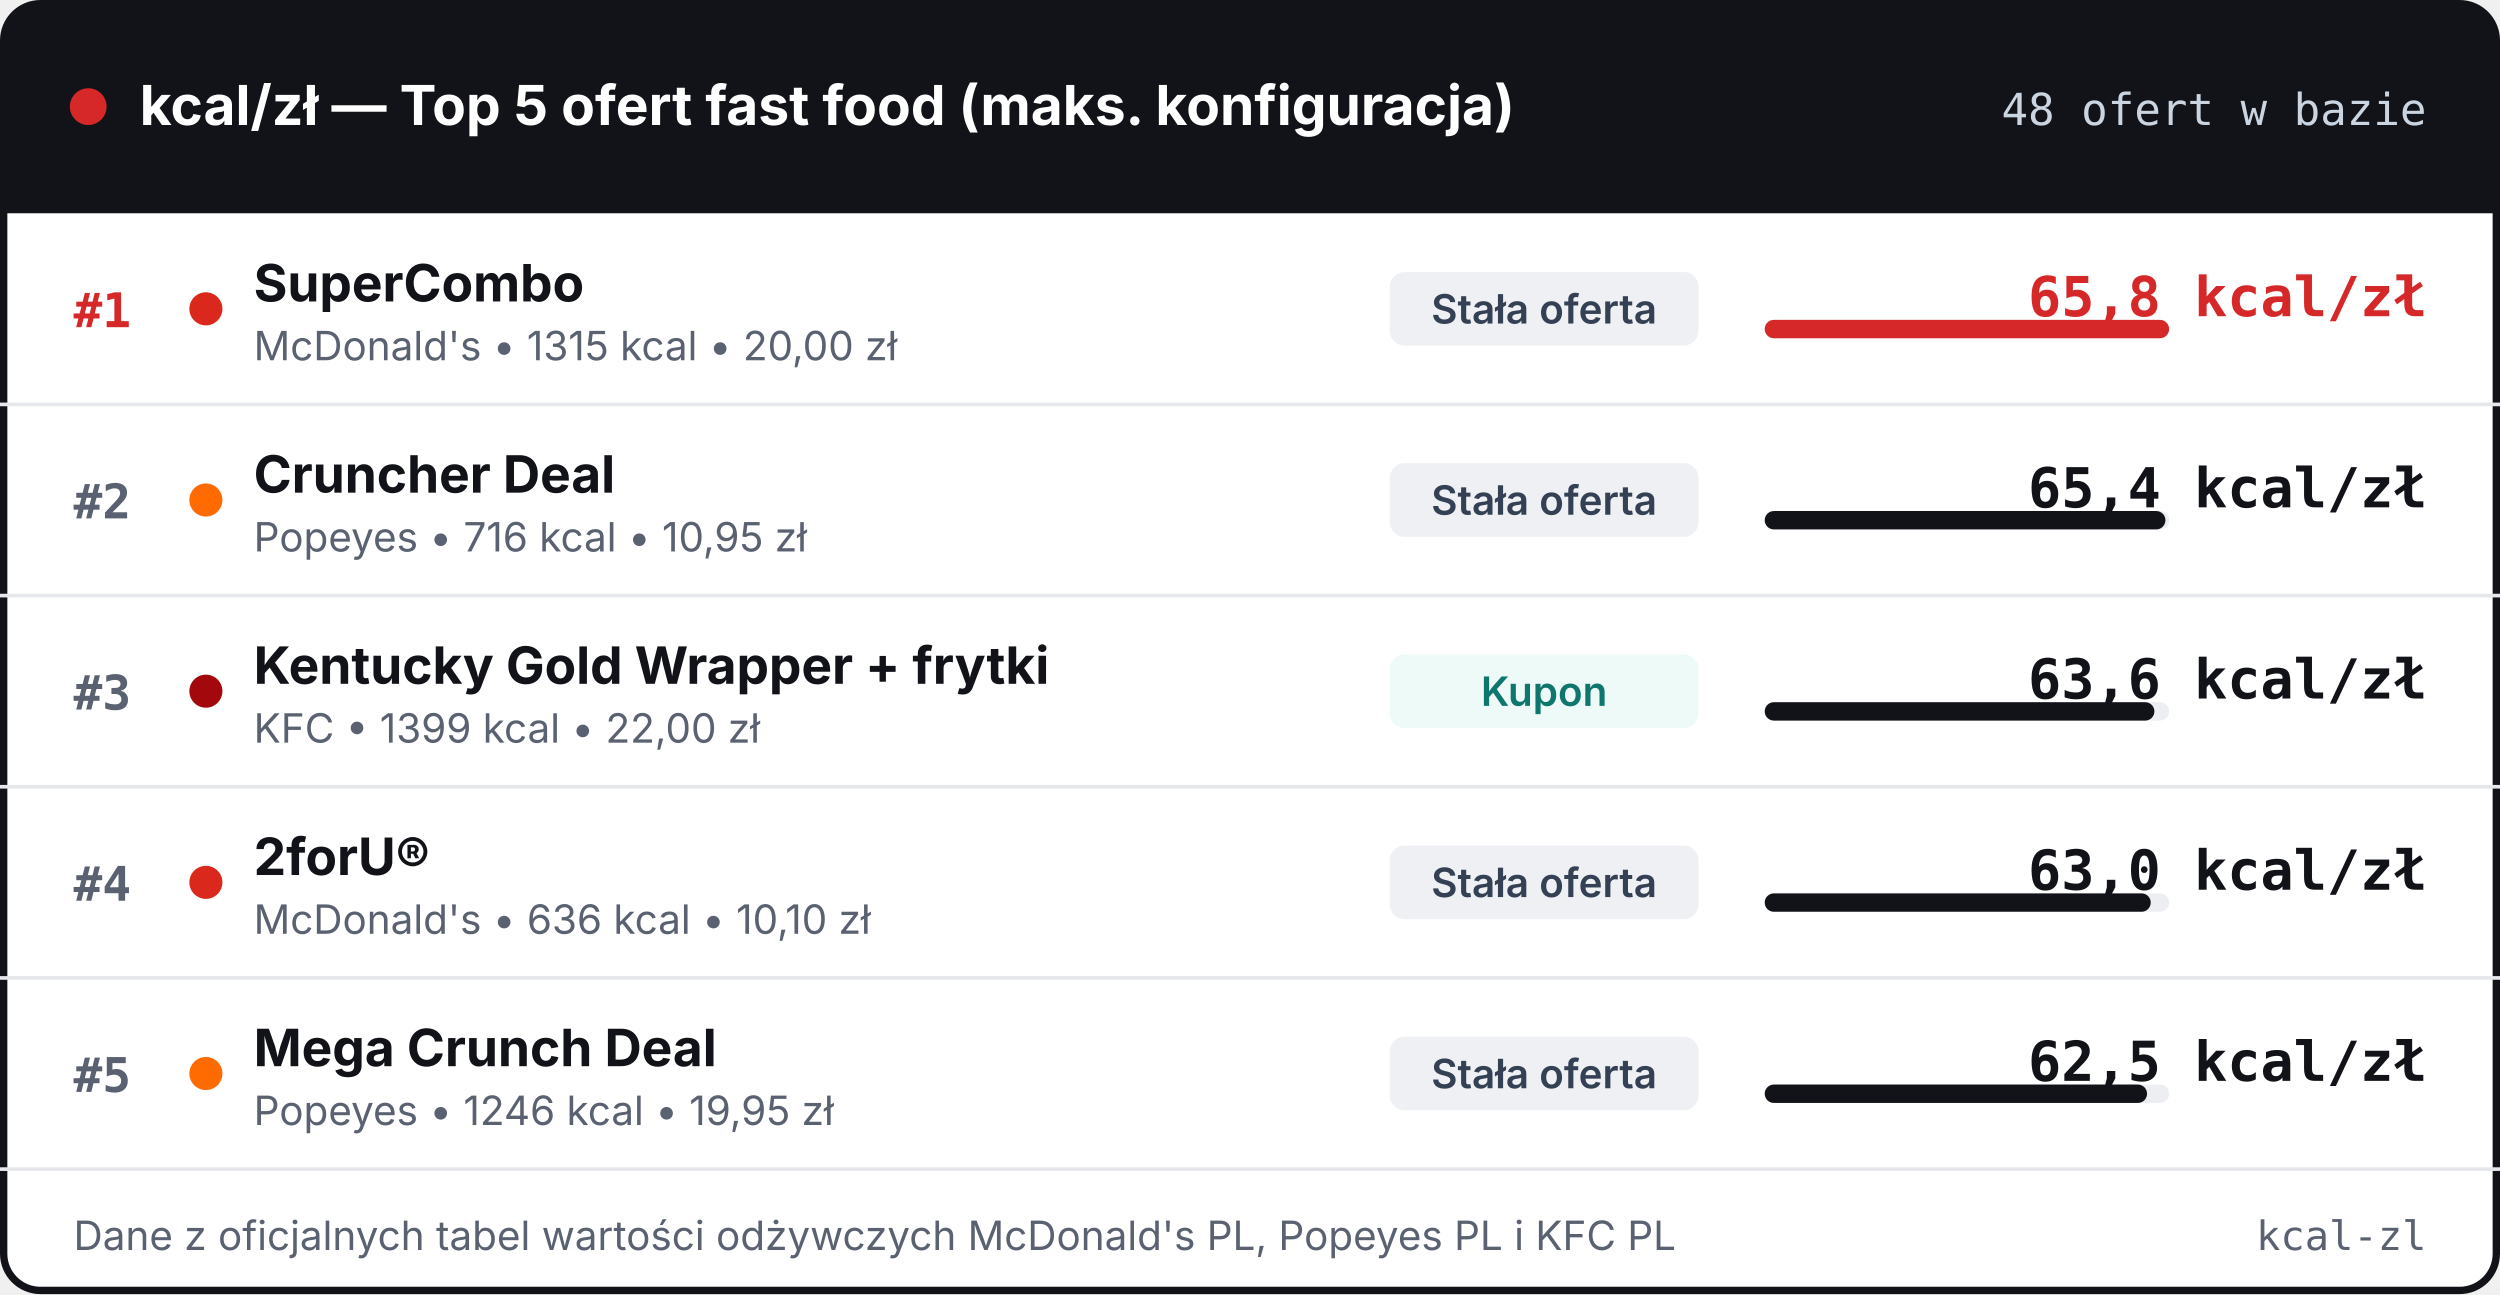
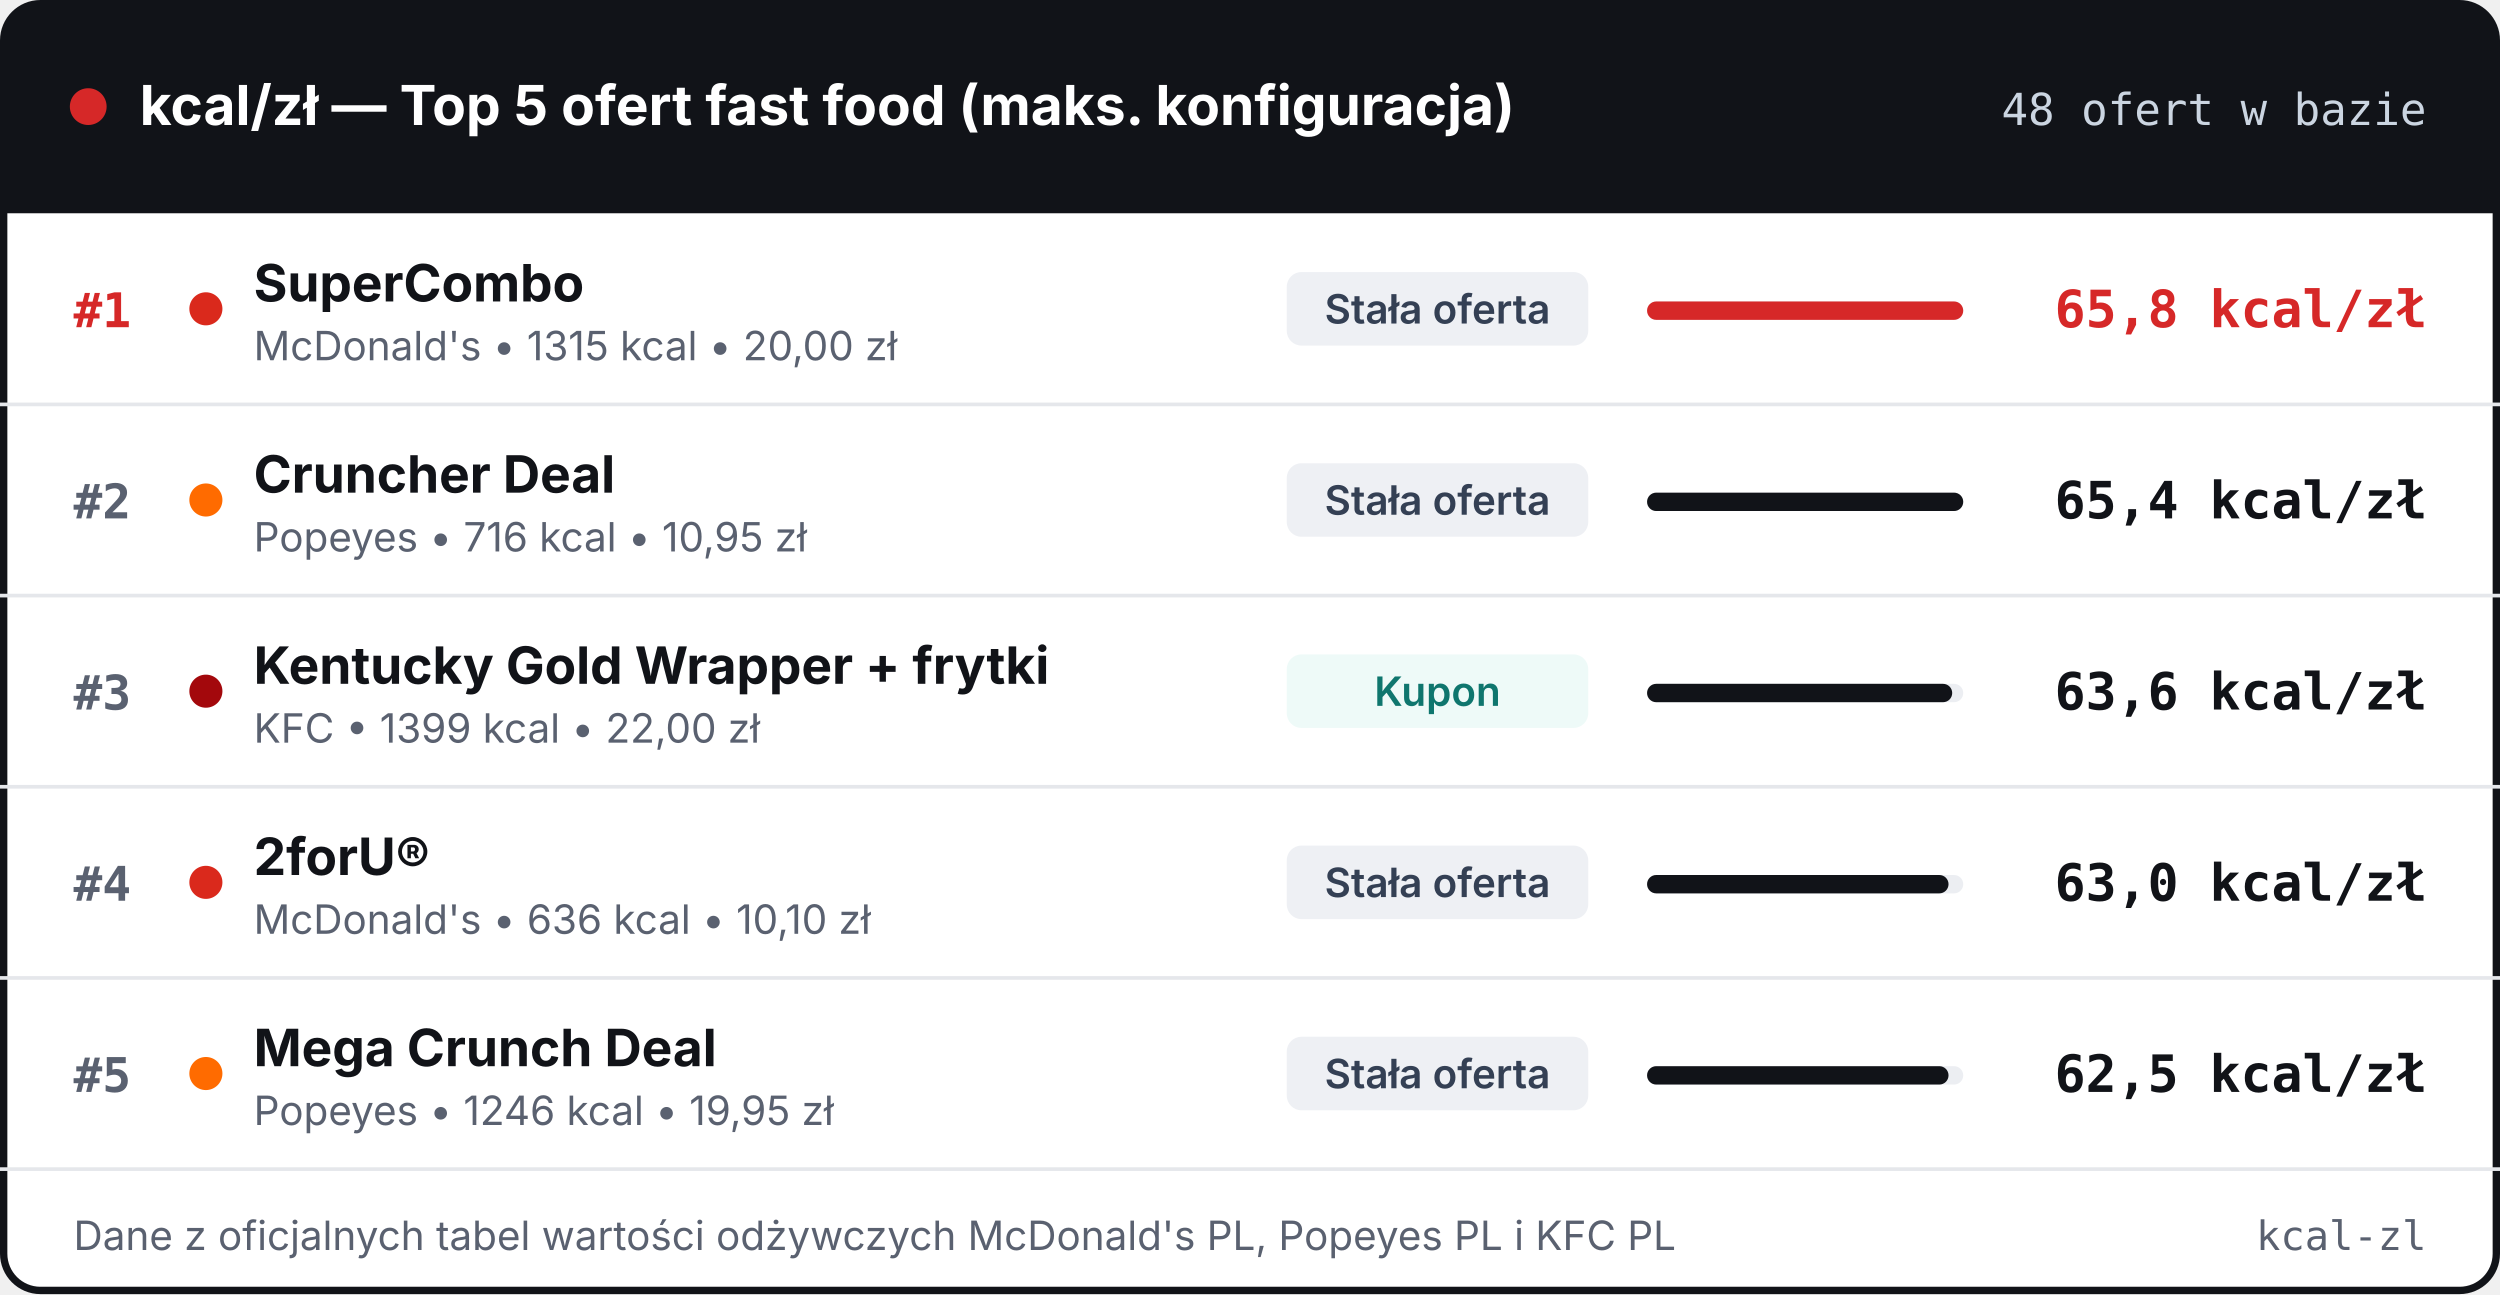
<svg xmlns="http://www.w3.org/2000/svg" width="680" height="352" viewBox="0 0 680 352" role="img" aria-label="Ranking ofert fast food kcal/zł">
  <rect x="1" y="1" width="678" height="350" rx="10" fill="#FFFFFF" stroke="#111318" stroke-width="2" />
  <path d="M1 11C1 5.477 5.477 1 11 1H669C674.523 1 679 5.477 679 11V58H1V11Z" fill="#111318" />
  <circle cx="24" cy="29" r="5" fill="#D62828" />
  <text x="38" y="34" font-family="system-ui, -apple-system, sans-serif" font-size="15" font-weight="700" fill="#FFFFFF">kcal/zł — Top 5 ofert fast food (maks. konfiguracja)</text>
  <text x="660" y="34" text-anchor="end" font-family="ui-monospace, monospace" font-size="12" fill="#CBD5E1">48 ofert w bazie</text>
  <g transform="translate(0, 58)">
    <line x1="0" y1="52" x2="680" y2="52" stroke="#E5E7EB" stroke-width="1" />
    <text x="20" y="31" font-family="ui-monospace, monospace" font-size="13" font-weight="700" fill="#D62828">#1</text>
    <circle cx="56" cy="26" r="4.5" fill="#DA291C" />
    <text x="69" y="24" font-family="system-ui, -apple-system, sans-serif" font-size="14" font-weight="700" fill="#111318">SuperCombo</text>
    <text x="69" y="40" font-family="system-ui, -apple-system, sans-serif" font-size="11" fill="#5A6170">McDonald's • 1315 kcal • 20,00 zł</text>
-     <rect x="378" y="16" width="84" height="20" rx="4" fill="#EEF0F4" />
-     <text x="420" y="30" text-anchor="middle" font-family="system-ui, -apple-system, sans-serif" font-size="11" font-weight="600" fill="#344054">Stała oferta</text>
-     <rect x="480" y="29" width="110" height="5" rx="2.5" fill="#ECEEF2" />
-     <rect x="480" y="29" width="110" height="5" rx="2.5" fill="#D62828" />
-     <text x="660" y="28" text-anchor="end" font-family="ui-monospace, monospace" font-size="15" font-weight="700" fill="#D62828">65,8 kcal/zł</text>
+     <rect x="350" y="16" width="82" height="20" rx="4" fill="#EEF0F4" />
+     <text x="391" y="30" text-anchor="middle" font-family="system-ui, -apple-system, sans-serif" font-size="11" font-weight="600" fill="#344054">Stała oferta</text>
+     <rect x="448" y="24" width="86" height="5" rx="2.5" fill="#ECEEF2" />
+     <rect x="448" y="24" width="86" height="5" rx="2.5" fill="#D62828" />
+     <text x="660" y="31" text-anchor="end" font-family="ui-monospace, monospace" font-size="14" font-weight="700" fill="#D62828">65,8 kcal/zł</text>
  </g>
  <g transform="translate(0, 110)">
    <line x1="0" y1="52" x2="680" y2="52" stroke="#E5E7EB" stroke-width="1" />
    <text x="20" y="31" font-family="ui-monospace, monospace" font-size="13" font-weight="700" fill="#5A6170">#2</text>
    <circle cx="56" cy="26" r="4.5" fill="#FF6B00" />
    <text x="69" y="24" font-family="system-ui, -apple-system, sans-serif" font-size="14" font-weight="700" fill="#111318">Cruncher Deal</text>
    <text x="69" y="40" font-family="system-ui, -apple-system, sans-serif" font-size="11" fill="#5A6170">Popeyes • 716 kcal • 10,95 zł</text>
-     <rect x="378" y="16" width="84" height="20" rx="4" fill="#EEF0F4" />
-     <text x="420" y="30" text-anchor="middle" font-family="system-ui, -apple-system, sans-serif" font-size="11" font-weight="600" fill="#344054">Stała oferta</text>
-     <rect x="480" y="29" width="110" height="5" rx="2.5" fill="#ECEEF2" />
-     <rect x="480" y="29" width="109" height="5" rx="2.5" fill="#111318" />
-     <text x="660" y="28" text-anchor="end" font-family="ui-monospace, monospace" font-size="15" font-weight="700" fill="#111318">65,4 kcal/zł</text>
+     <rect x="350" y="16" width="82" height="20" rx="4" fill="#EEF0F4" />
+     <text x="391" y="30" text-anchor="middle" font-family="system-ui, -apple-system, sans-serif" font-size="11" font-weight="600" fill="#344054">Stała oferta</text>
+     <rect x="448" y="24" width="86" height="5" rx="2.5" fill="#ECEEF2" />
+     <rect x="448" y="24" width="86" height="5" rx="2.5" fill="#111318" />
+     <text x="660" y="31" text-anchor="end" font-family="ui-monospace, monospace" font-size="14" font-weight="700" fill="#111318">65,4 kcal/zł</text>
  </g>
  <g transform="translate(0, 162)">
    <line x1="0" y1="52" x2="680" y2="52" stroke="#E5E7EB" stroke-width="1" />
    <text x="20" y="31" font-family="ui-monospace, monospace" font-size="13" font-weight="700" fill="#5A6170">#3</text>
    <circle cx="56" cy="26" r="4.5" fill="#A3080C" />
    <text x="69" y="24" font-family="system-ui, -apple-system, sans-serif" font-size="14" font-weight="700" fill="#111318">Kentucky Gold Wrapper + frytki</text>
    <text x="69" y="40" font-family="system-ui, -apple-system, sans-serif" font-size="11" fill="#5A6170">KFC • 1399 kcal • 22,00 zł</text>
-     <rect x="378" y="16" width="84" height="20" rx="4" fill="#EEFAF8" />
-     <text x="420" y="30" text-anchor="middle" font-family="system-ui, -apple-system, sans-serif" font-size="11" font-weight="600" fill="#0F766E">Kupon</text>
-     <rect x="480" y="29" width="110" height="5" rx="2.5" fill="#ECEEF2" />
-     <rect x="480" y="29" width="106" height="5" rx="2.5" fill="#111318" />
-     <text x="660" y="28" text-anchor="end" font-family="ui-monospace, monospace" font-size="15" font-weight="700" fill="#111318">63,6 kcal/zł</text>
+     <rect x="350" y="16" width="82" height="20" rx="4" fill="#EEFAF8" />
+     <text x="391" y="30" text-anchor="middle" font-family="system-ui, -apple-system, sans-serif" font-size="11" font-weight="600" fill="#0F766E">Kupon</text>
+     <rect x="448" y="24" width="86" height="5" rx="2.5" fill="#ECEEF2" />
+     <rect x="448" y="24" width="83" height="5" rx="2.5" fill="#111318" />
+     <text x="660" y="31" text-anchor="end" font-family="ui-monospace, monospace" font-size="14" font-weight="700" fill="#111318">63,6 kcal/zł</text>
  </g>
  <g transform="translate(0, 214)">
    <line x1="0" y1="52" x2="680" y2="52" stroke="#E5E7EB" stroke-width="1" />
    <text x="20" y="31" font-family="ui-monospace, monospace" font-size="13" font-weight="700" fill="#5A6170">#4</text>
    <circle cx="56" cy="26" r="4.5" fill="#DA291C" />
    <text x="69" y="24" font-family="system-ui, -apple-system, sans-serif" font-size="14" font-weight="700" fill="#111318">2forU®</text>
    <text x="69" y="40" font-family="system-ui, -apple-system, sans-serif" font-size="11" fill="#5A6170">McDonald's • 636 kcal • 10,10 zł</text>
-     <rect x="378" y="16" width="84" height="20" rx="4" fill="#EEF0F4" />
-     <text x="420" y="30" text-anchor="middle" font-family="system-ui, -apple-system, sans-serif" font-size="11" font-weight="600" fill="#344054">Stała oferta</text>
-     <rect x="480" y="29" width="110" height="5" rx="2.5" fill="#ECEEF2" />
-     <rect x="480" y="29" width="105" height="5" rx="2.5" fill="#111318" />
-     <text x="660" y="28" text-anchor="end" font-family="ui-monospace, monospace" font-size="15" font-weight="700" fill="#111318">63,0 kcal/zł</text>
+     <rect x="350" y="16" width="82" height="20" rx="4" fill="#EEF0F4" />
+     <text x="391" y="30" text-anchor="middle" font-family="system-ui, -apple-system, sans-serif" font-size="11" font-weight="600" fill="#344054">Stała oferta</text>
+     <rect x="448" y="24" width="86" height="5" rx="2.5" fill="#ECEEF2" />
+     <rect x="448" y="24" width="82" height="5" rx="2.5" fill="#111318" />
+     <text x="660" y="31" text-anchor="end" font-family="ui-monospace, monospace" font-size="14" font-weight="700" fill="#111318">63,0 kcal/zł</text>
  </g>
  <g transform="translate(0, 266)">
    <line x1="0" y1="52" x2="680" y2="52" stroke="#E5E7EB" stroke-width="1" />
    <text x="20" y="31" font-family="ui-monospace, monospace" font-size="13" font-weight="700" fill="#5A6170">#5</text>
    <circle cx="56" cy="26" r="4.5" fill="#FF6B00" />
    <text x="69" y="24" font-family="system-ui, -apple-system, sans-serif" font-size="14" font-weight="700" fill="#111318">Mega Crunch Deal</text>
    <text x="69" y="40" font-family="system-ui, -apple-system, sans-serif" font-size="11" fill="#5A6170">Popeyes • 1246 kcal • 19,95 zł</text>
-     <rect x="378" y="16" width="84" height="20" rx="4" fill="#EEF0F4" />
-     <text x="420" y="30" text-anchor="middle" font-family="system-ui, -apple-system, sans-serif" font-size="11" font-weight="600" fill="#344054">Stała oferta</text>
-     <rect x="480" y="29" width="110" height="5" rx="2.5" fill="#ECEEF2" />
-     <rect x="480" y="29" width="104" height="5" rx="2.5" fill="#111318" />
-     <text x="660" y="28" text-anchor="end" font-family="ui-monospace, monospace" font-size="15" font-weight="700" fill="#111318">62,5 kcal/zł</text>
+     <rect x="350" y="16" width="82" height="20" rx="4" fill="#EEF0F4" />
+     <text x="391" y="30" text-anchor="middle" font-family="system-ui, -apple-system, sans-serif" font-size="11" font-weight="600" fill="#344054">Stała oferta</text>
+     <rect x="448" y="24" width="86" height="5" rx="2.5" fill="#ECEEF2" />
+     <rect x="448" y="24" width="82" height="5" rx="2.5" fill="#111318" />
+     <text x="660" y="31" text-anchor="end" font-family="ui-monospace, monospace" font-size="14" font-weight="700" fill="#111318">62,5 kcal/zł</text>
  </g>
  <text x="20" y="340" font-family="system-ui, -apple-system, sans-serif" font-size="11" fill="#5A6170">Dane z oficjalnych tabel wartości odżywczych McDonald's PL, Popeyes PL i KFC PL</text>
  <text x="660" y="340" text-anchor="end" font-family="ui-monospace, monospace" font-size="11" fill="#5A6170">kcal-zl</text>
</svg>
